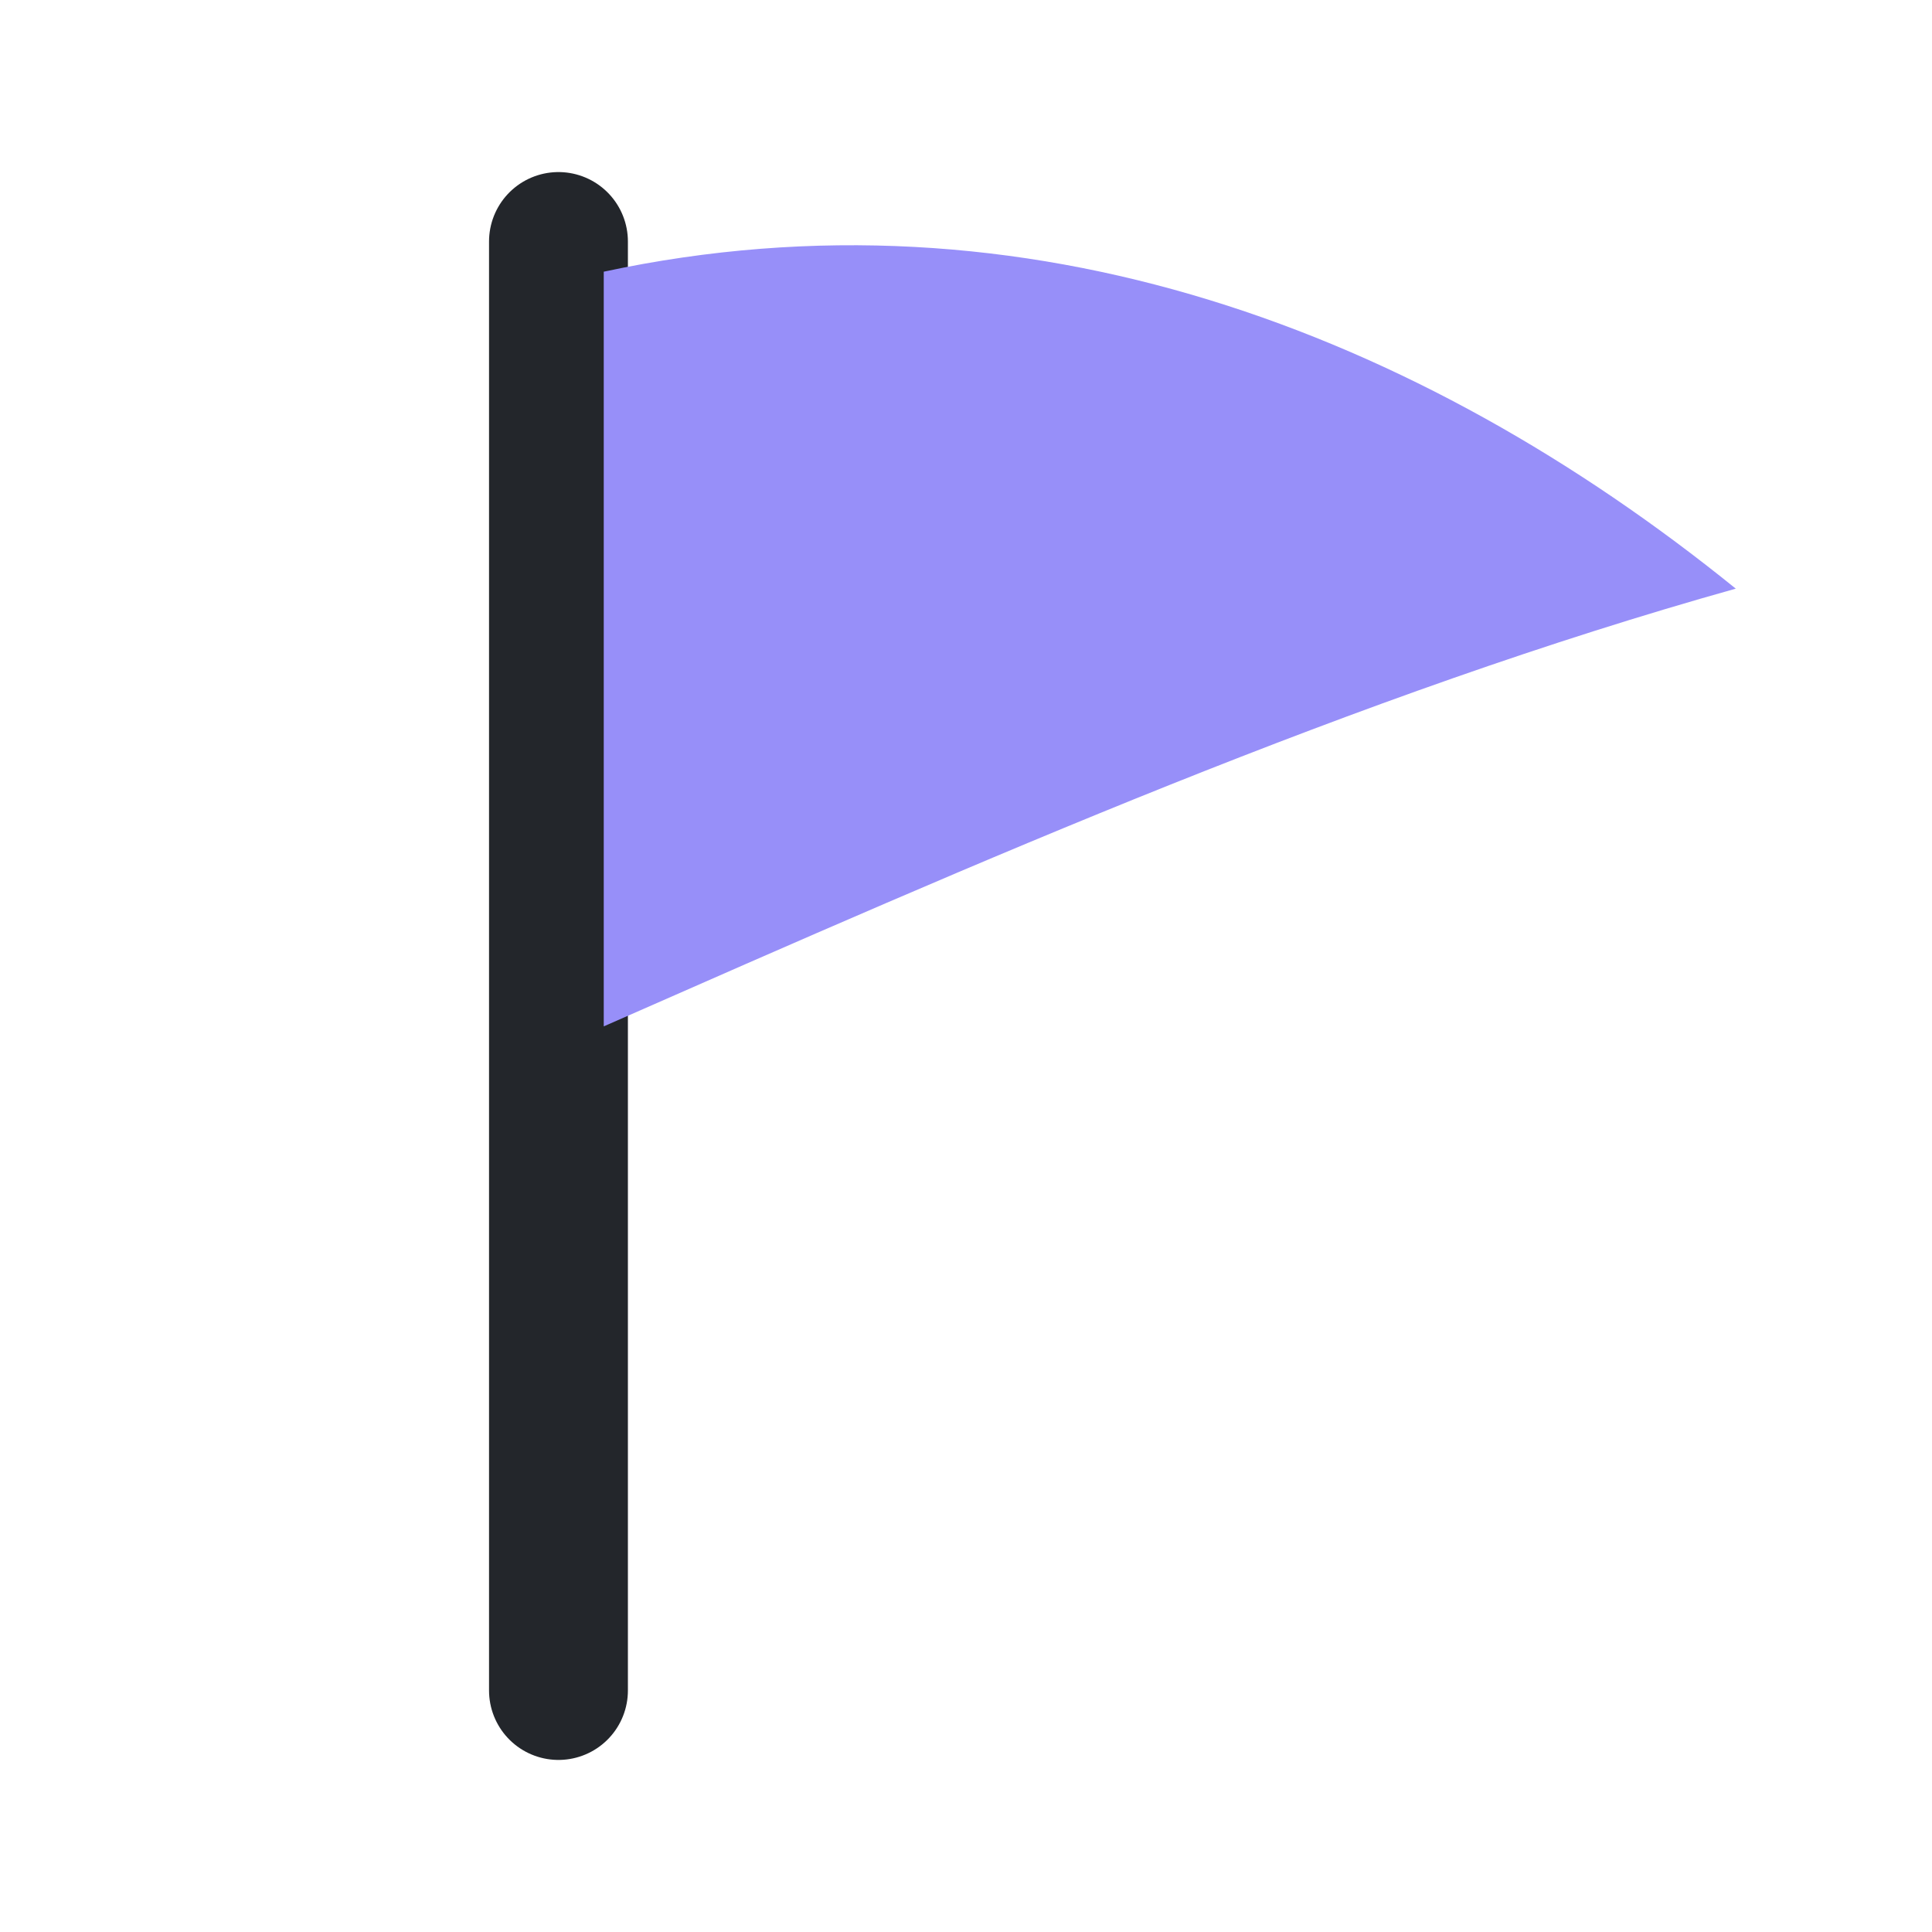
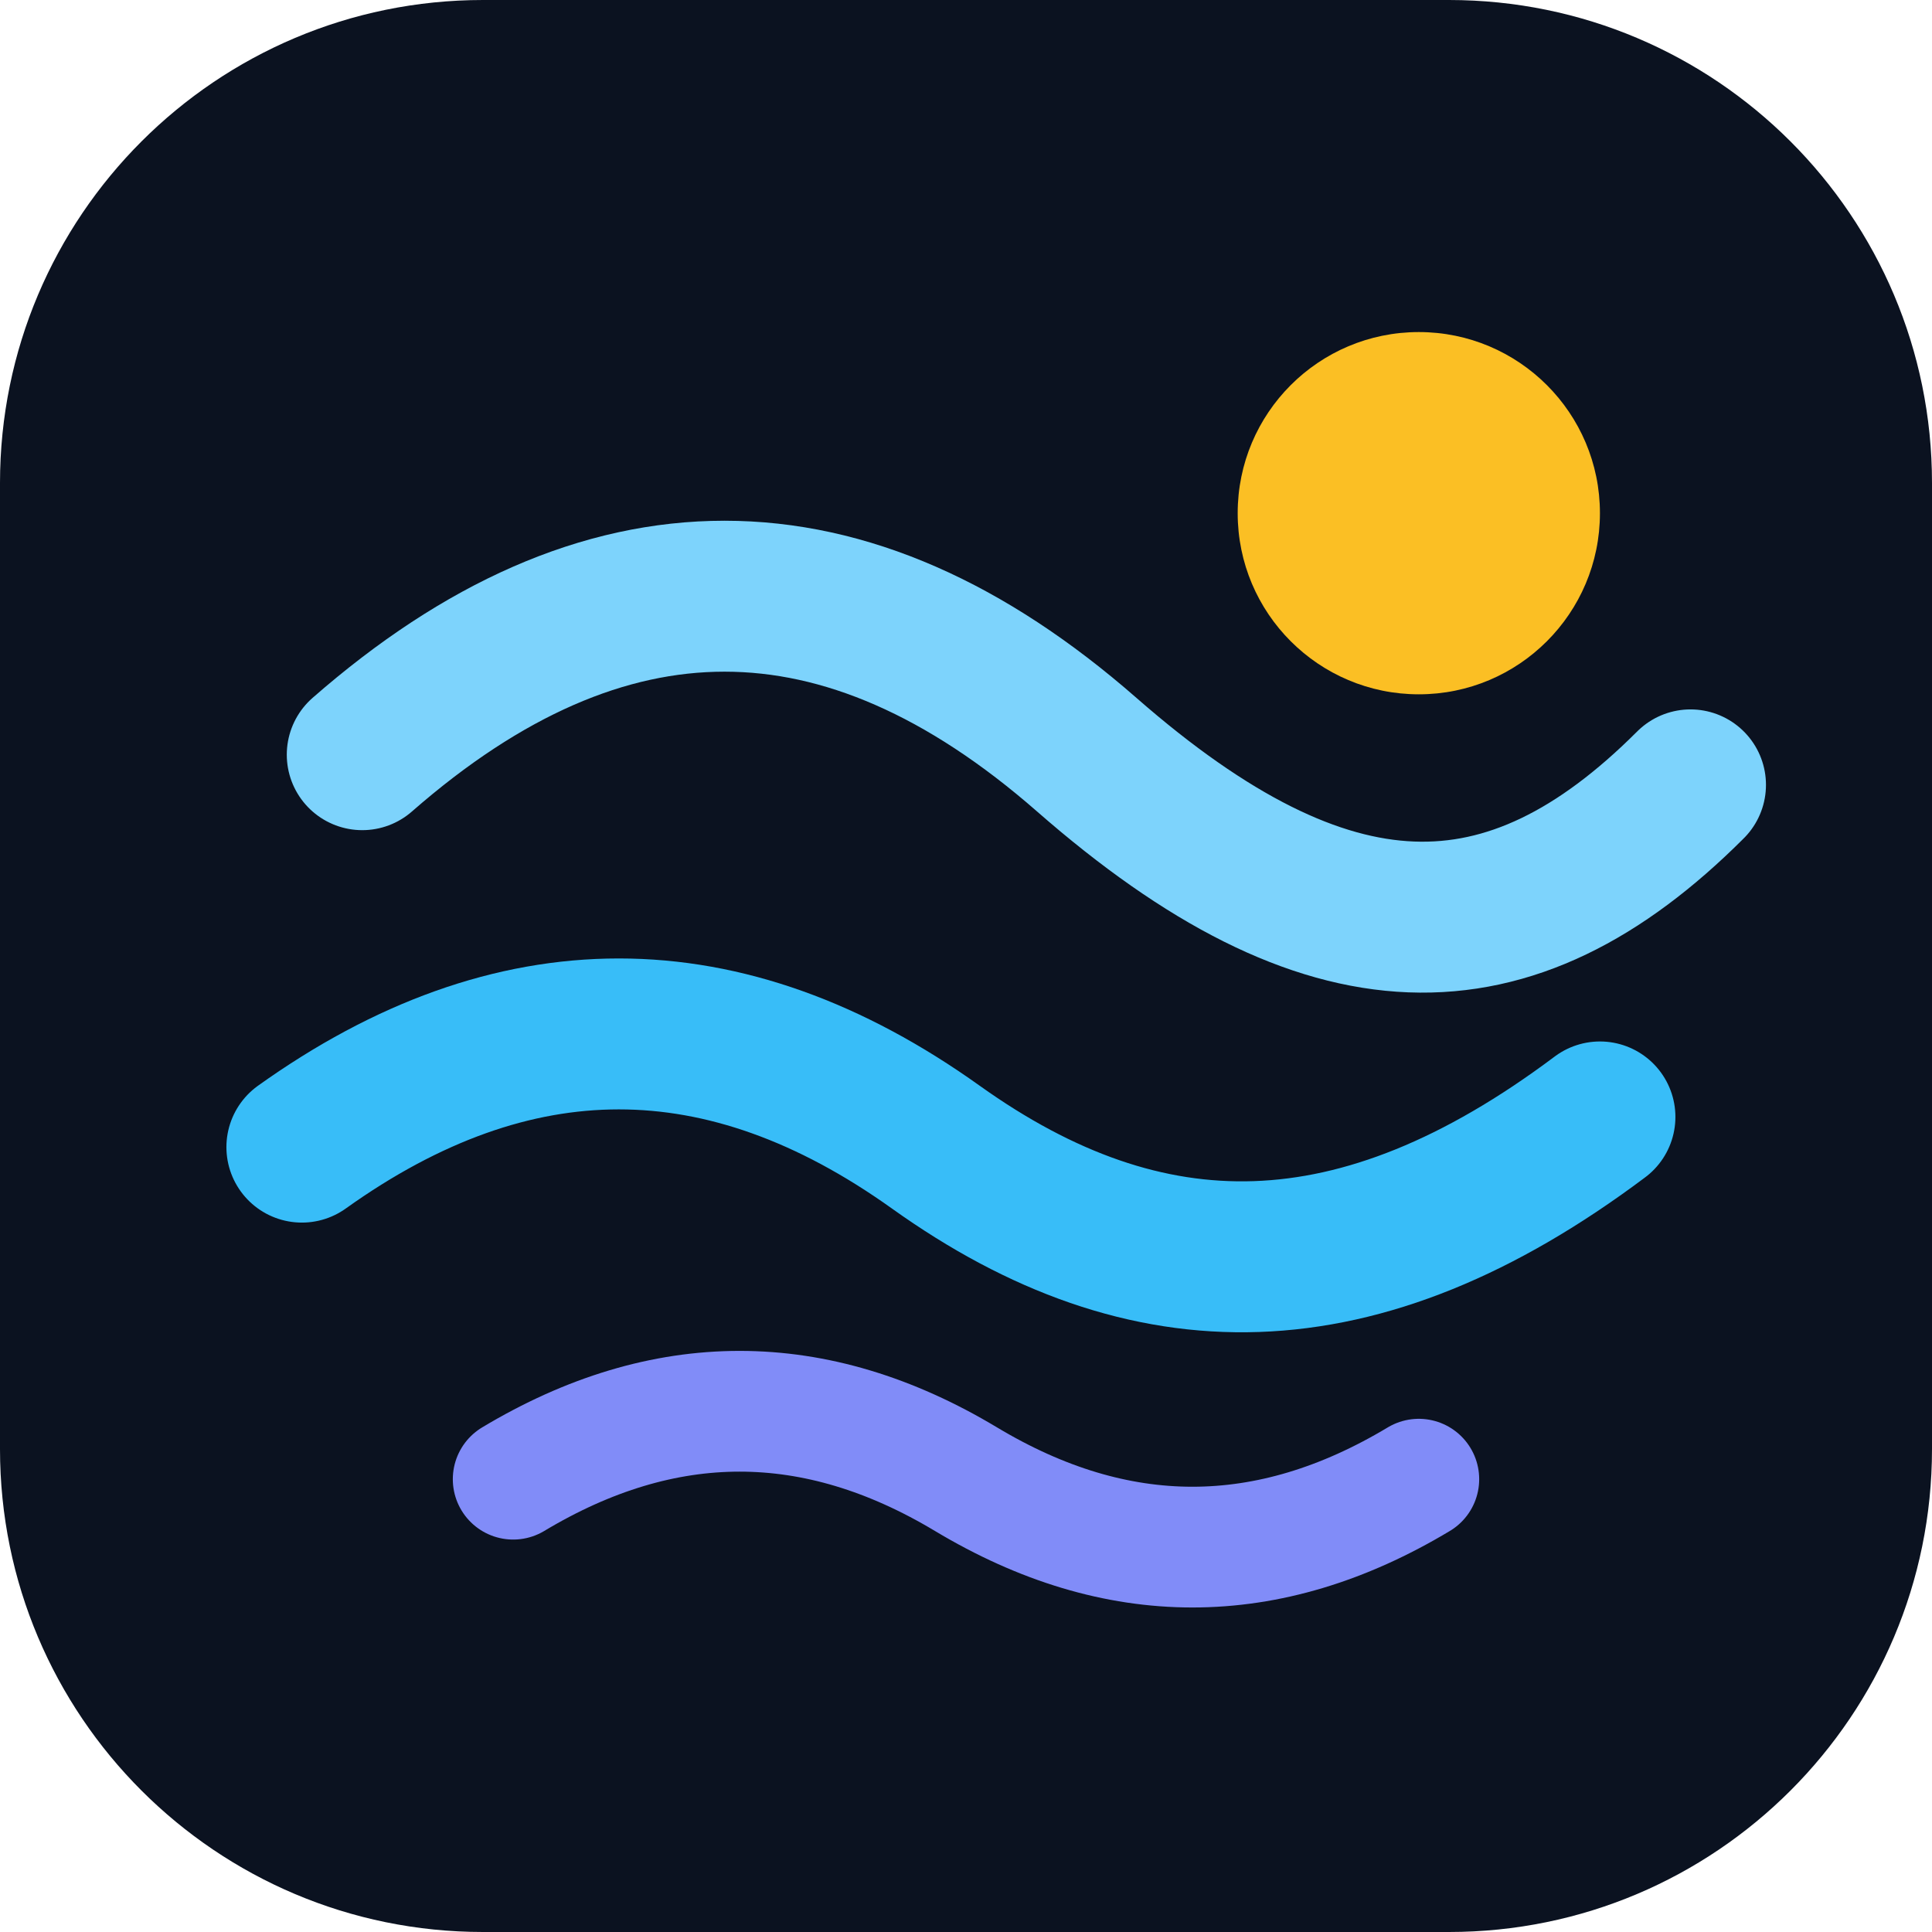
- <svg xmlns="http://www.w3.org/2000/svg" viewBox="0 0 64 64" width="512" height="512" role="img" aria-label="BORA">
-   <style>.mast{stroke:#23262b}@media(prefers-color-scheme:dark){.mast{stroke:#e8eaf0}}</style>
-   <line class="mast" x1="18.5" y1="8" x2="18.5" y2="56" stroke-width="4.6" stroke-linecap="round" />
-   <path d="M20 9 C 34 6, 47 11, 57.5 19.5 C 45 23, 32.5 28.5, 20 34 Z" fill="#978ff9" />
+ <svg xmlns="http://www.w3.org/2000/svg" viewBox="0 0 64 64" role="img" aria-label="BORA">
+   <rect width="64" height="64" rx="16" fill="#0b1220" />
+   <circle cx="47" cy="17" r="6" fill="#fbbf24" />
+   <path d="M12 25c8-7 16-7 24 0s14 7 20 1" fill="none" stroke="#7dd3fc" stroke-width="5" stroke-linecap="round" />
+   <path d="M10 38c7-5 14-5 21 0s14 5 22-1" fill="none" stroke="#38bdf8" stroke-width="5" stroke-linecap="round" />
+   <path d="M17 49c5-3 10-3 15 0s10 3 15 0" fill="none" stroke="#818cf8" stroke-width="4" stroke-linecap="round" />
</svg>
